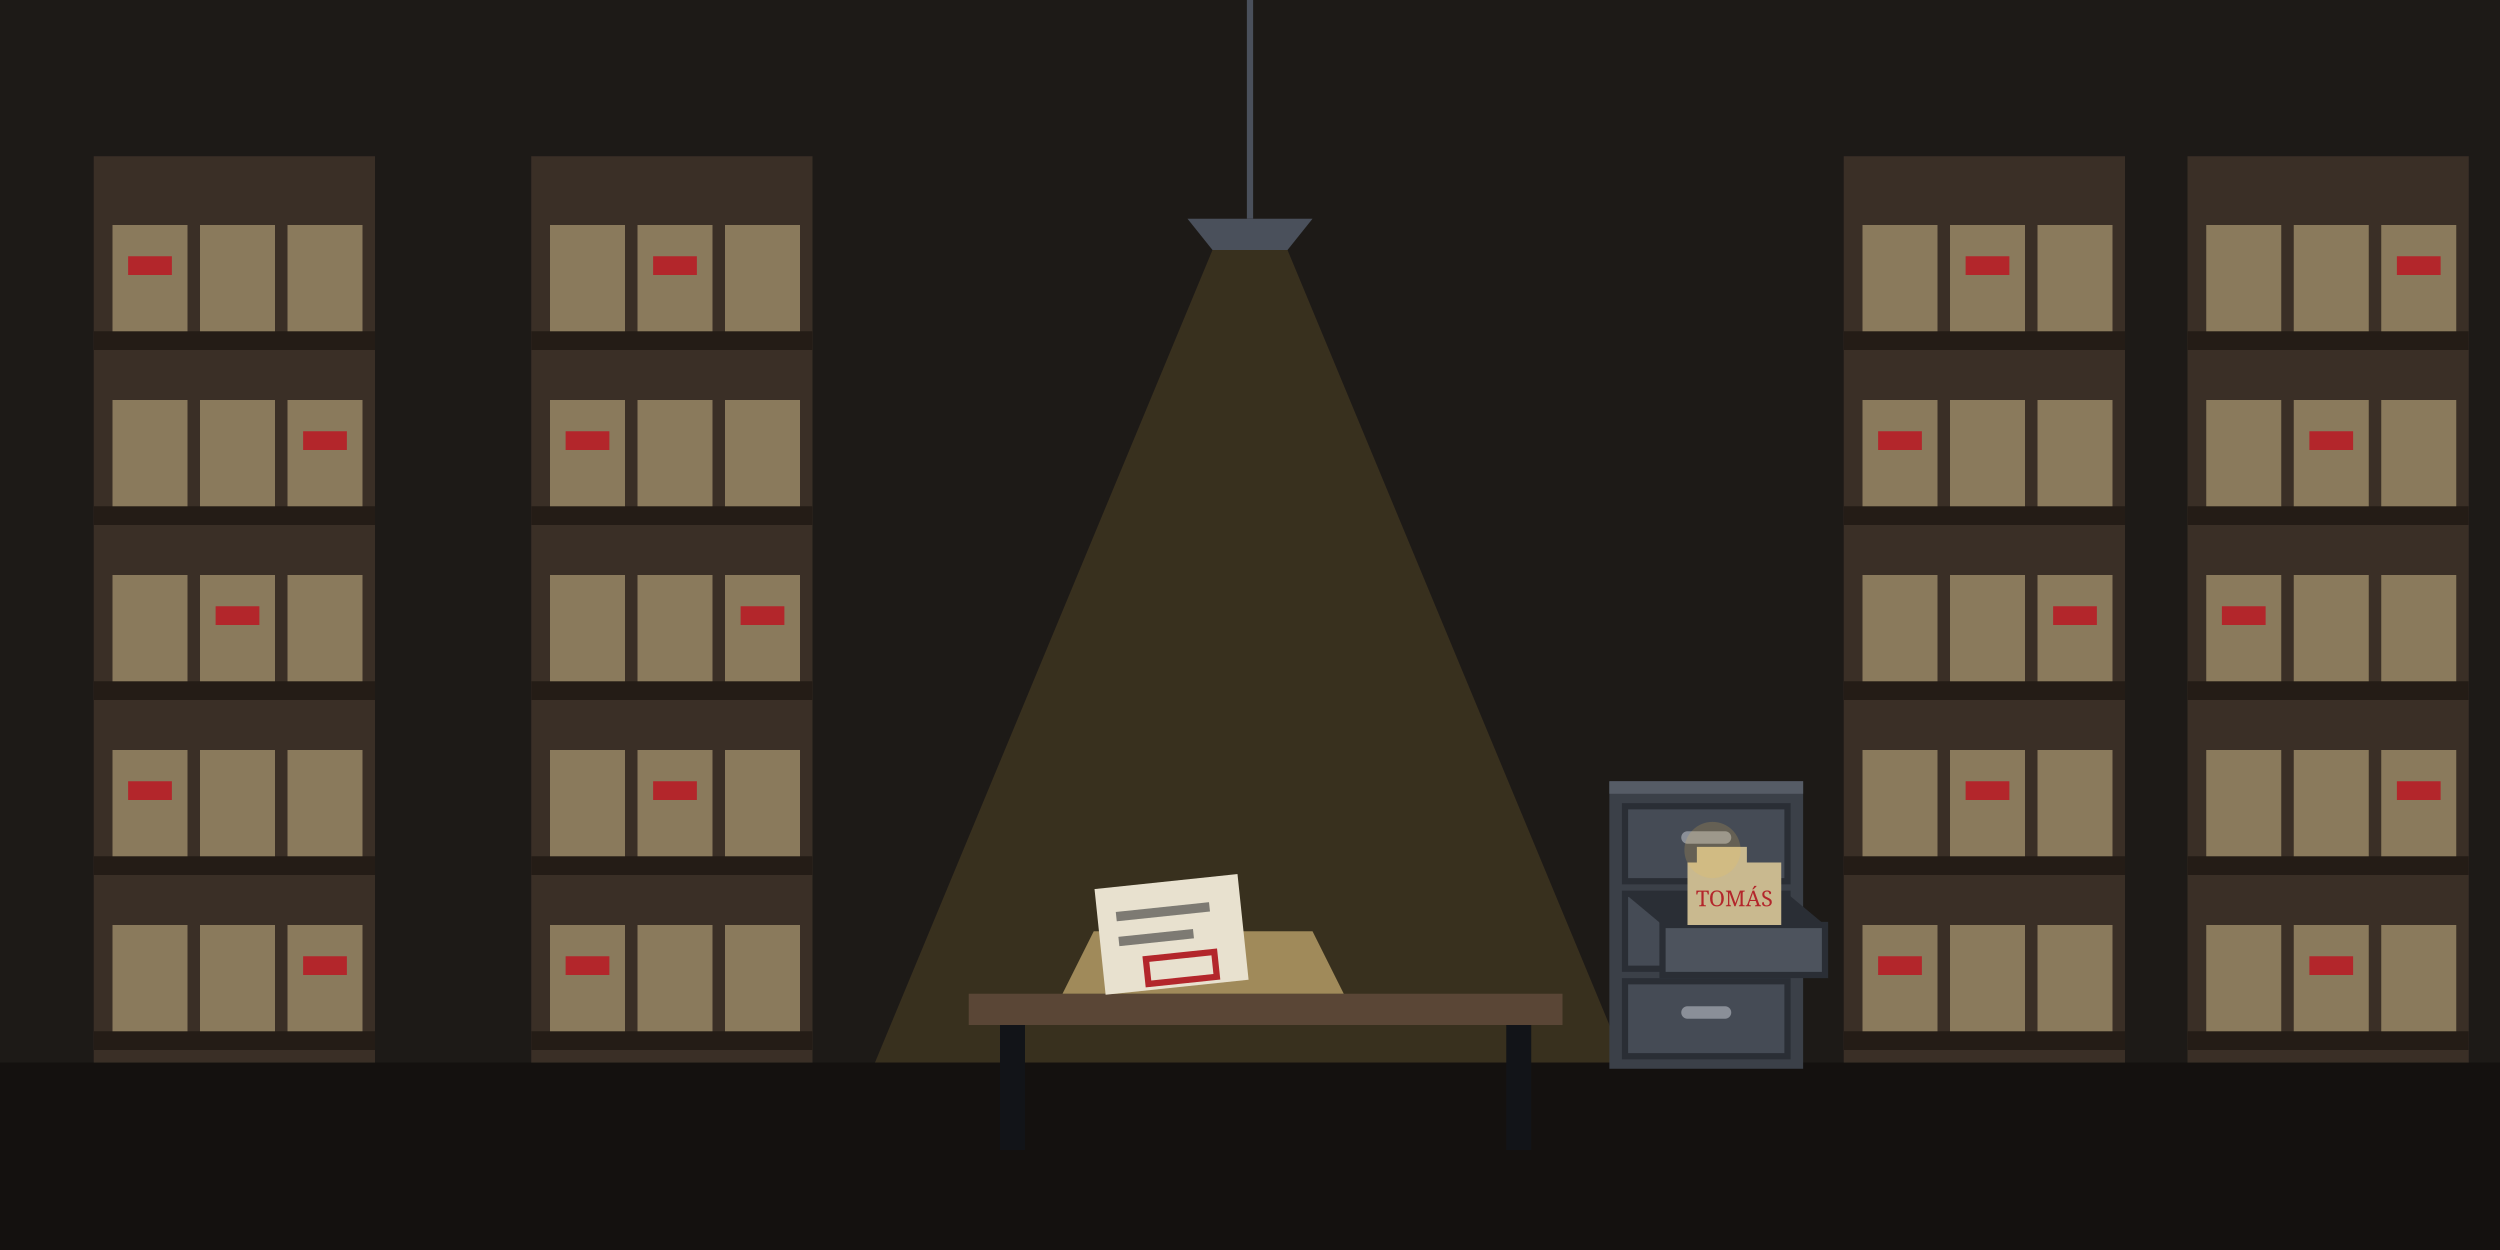
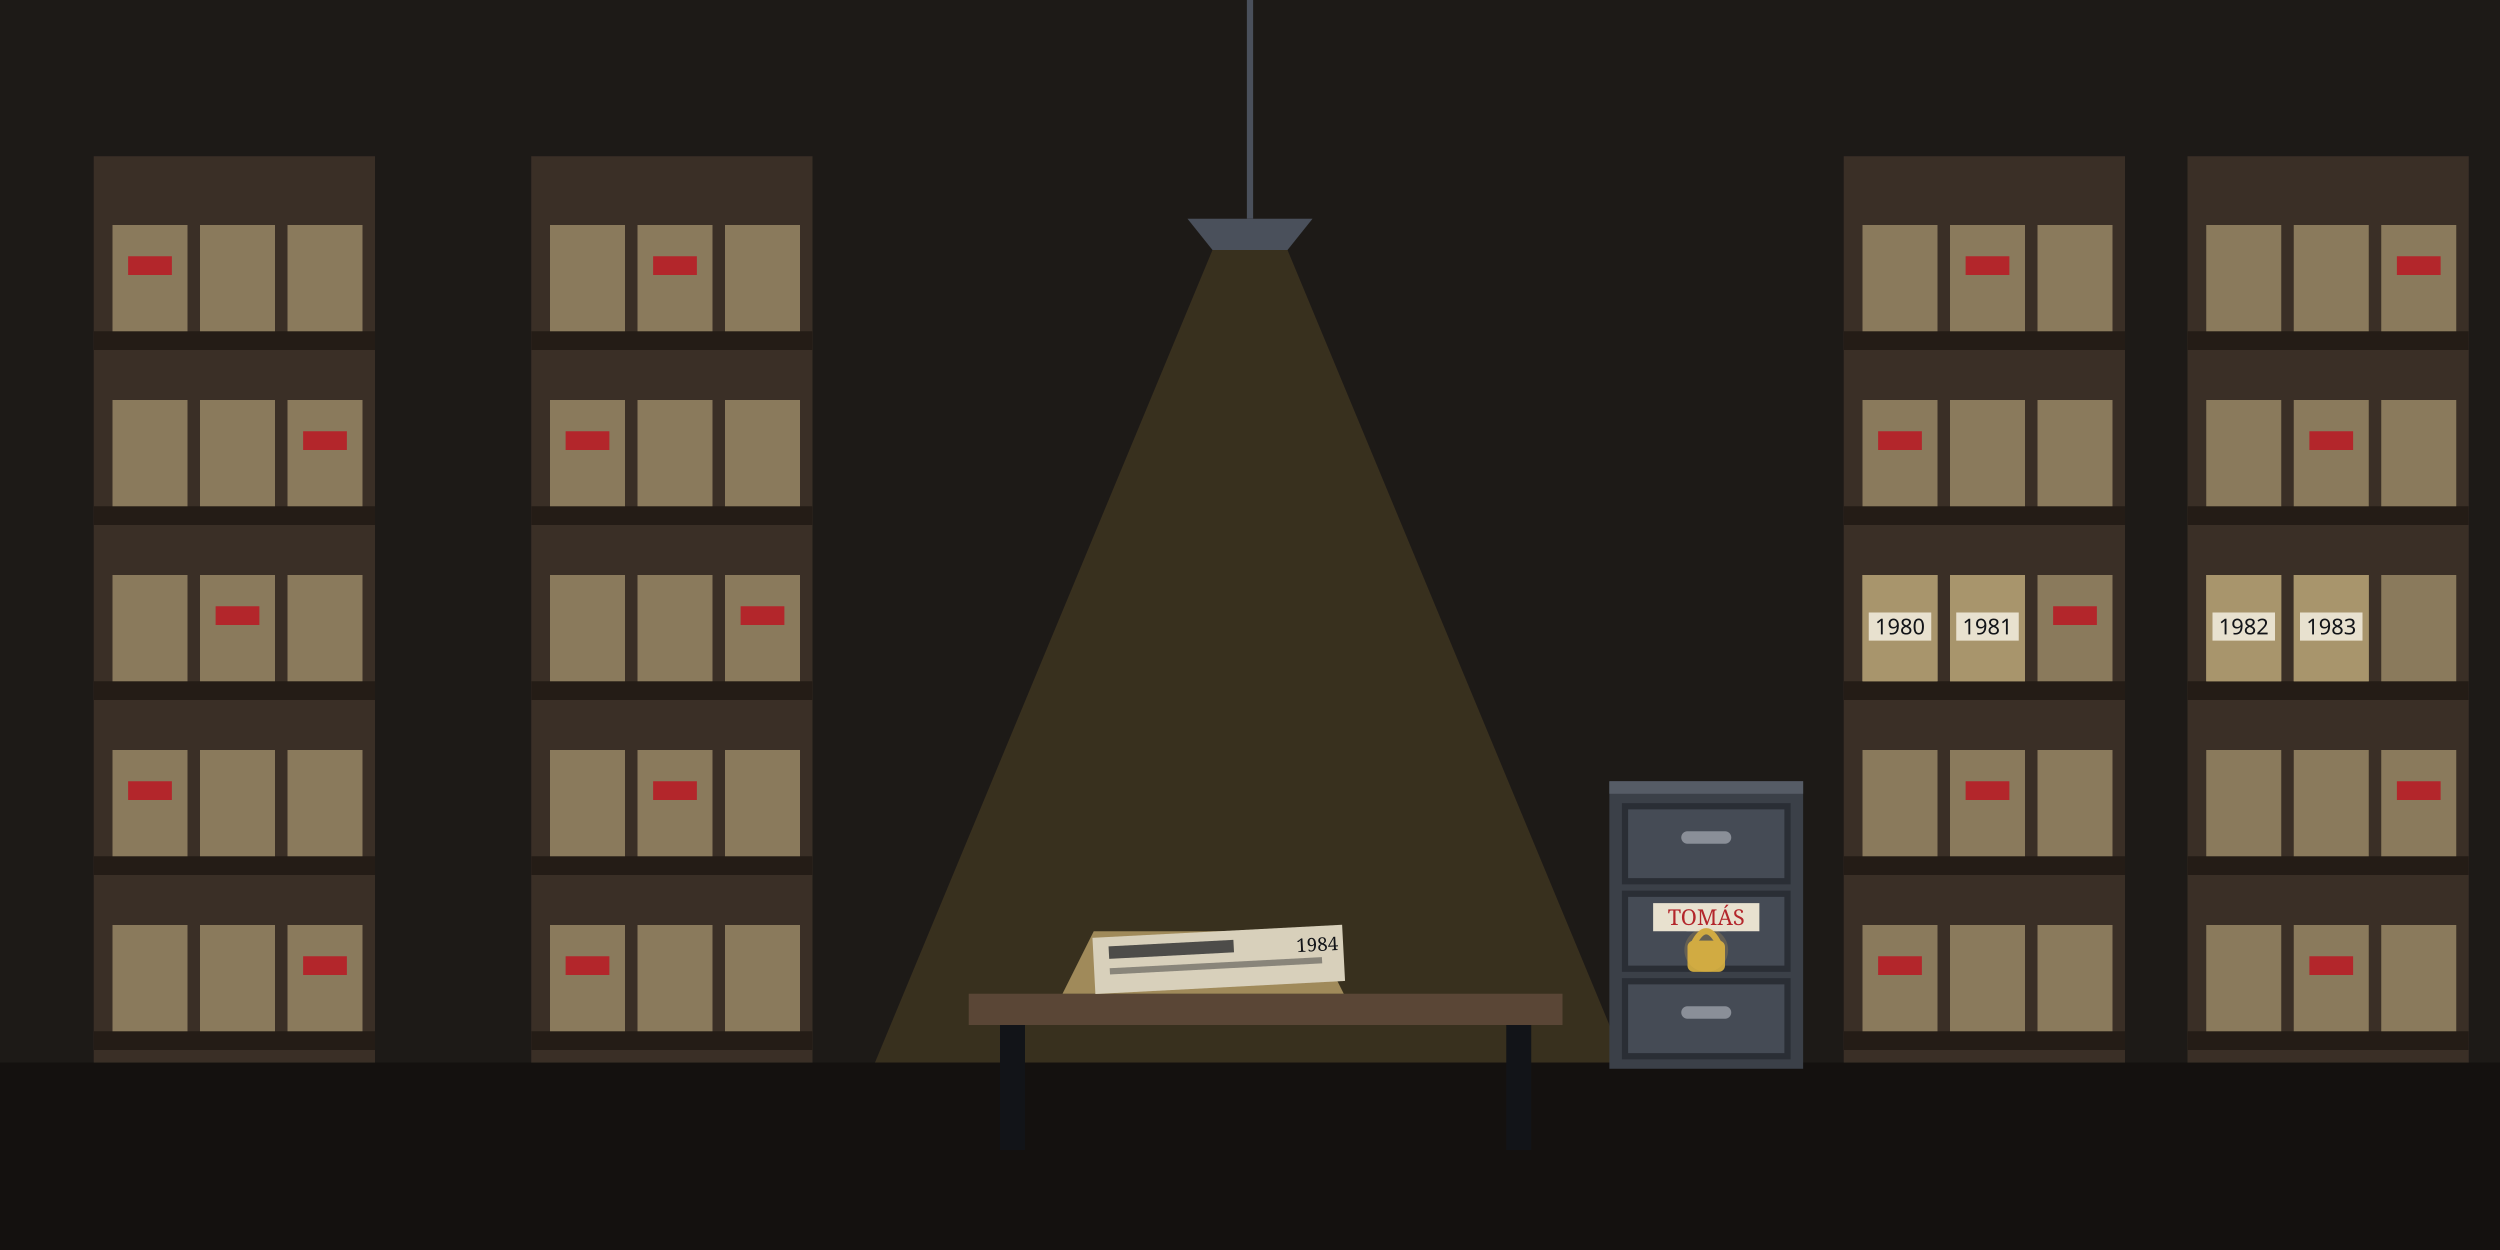
<svg xmlns="http://www.w3.org/2000/svg" viewBox="0 0 800 400" width="800" height="400">
  <defs />
  <rect width="800" height="400" fill="#1d1a17" />
  <rect y="340" width="800" height="60" fill="#14110f" />
  <rect x="30" y="50" width="90" height="290" fill="#3a2f26" />
  <rect x="30" y="106" width="90" height="6" fill="#241c16" />
  <rect x="36" y="72" width="24" height="34" fill="#8a7a5c" />
  <rect x="41" y="82" width="14" height="6" fill="#b3262b" />
  <rect x="64" y="72" width="24" height="34" fill="#8a7a5c" />
  <rect x="92" y="72" width="24" height="34" fill="#8a7a5c" />
  <rect x="30" y="162" width="90" height="6" fill="#241c16" />
  <rect x="36" y="128" width="24" height="34" fill="#8a7a5c" />
  <rect x="64" y="128" width="24" height="34" fill="#8a7a5c" />
  <rect x="92" y="128" width="24" height="34" fill="#8a7a5c" />
  <rect x="97" y="138" width="14" height="6" fill="#b3262b" />
  <rect x="30" y="218" width="90" height="6" fill="#241c16" />
  <rect x="36" y="184" width="24" height="34" fill="#8a7a5c" />
  <rect x="64" y="184" width="24" height="34" fill="#8a7a5c" />
  <rect x="69" y="194" width="14" height="6" fill="#b3262b" />
  <rect x="92" y="184" width="24" height="34" fill="#8a7a5c" />
  <rect x="30" y="274" width="90" height="6" fill="#241c16" />
  <rect x="36" y="240" width="24" height="34" fill="#8a7a5c" />
  <rect x="41" y="250" width="14" height="6" fill="#b3262b" />
  <rect x="64" y="240" width="24" height="34" fill="#8a7a5c" />
  <rect x="92" y="240" width="24" height="34" fill="#8a7a5c" />
  <rect x="30" y="330" width="90" height="6" fill="#241c16" />
  <rect x="36" y="296" width="24" height="34" fill="#8a7a5c" />
  <rect x="64" y="296" width="24" height="34" fill="#8a7a5c" />
  <rect x="92" y="296" width="24" height="34" fill="#8a7a5c" />
  <rect x="97" y="306" width="14" height="6" fill="#b3262b" />
  <rect x="170" y="50" width="90" height="290" fill="#3a2f26" />
  <rect x="170" y="106" width="90" height="6" fill="#241c16" />
  <rect x="176" y="72" width="24" height="34" fill="#8a7a5c" />
  <rect x="204" y="72" width="24" height="34" fill="#8a7a5c" />
  <rect x="209" y="82" width="14" height="6" fill="#b3262b" />
  <rect x="232" y="72" width="24" height="34" fill="#8a7a5c" />
  <rect x="170" y="162" width="90" height="6" fill="#241c16" />
  <rect x="176" y="128" width="24" height="34" fill="#8a7a5c" />
  <rect x="181" y="138" width="14" height="6" fill="#b3262b" />
  <rect x="204" y="128" width="24" height="34" fill="#8a7a5c" />
  <rect x="232" y="128" width="24" height="34" fill="#8a7a5c" />
  <rect x="170" y="218" width="90" height="6" fill="#241c16" />
  <rect x="176" y="184" width="24" height="34" fill="#8a7a5c" />
  <rect x="204" y="184" width="24" height="34" fill="#8a7a5c" />
  <rect x="232" y="184" width="24" height="34" fill="#8a7a5c" />
  <rect x="237" y="194" width="14" height="6" fill="#b3262b" />
  <rect x="170" y="274" width="90" height="6" fill="#241c16" />
  <rect x="176" y="240" width="24" height="34" fill="#8a7a5c" />
  <rect x="204" y="240" width="24" height="34" fill="#8a7a5c" />
  <rect x="209" y="250" width="14" height="6" fill="#b3262b" />
  <rect x="232" y="240" width="24" height="34" fill="#8a7a5c" />
  <rect x="170" y="330" width="90" height="6" fill="#241c16" />
  <rect x="176" y="296" width="24" height="34" fill="#8a7a5c" />
  <rect x="181" y="306" width="14" height="6" fill="#b3262b" />
  <rect x="204" y="296" width="24" height="34" fill="#8a7a5c" />
  <rect x="232" y="296" width="24" height="34" fill="#8a7a5c" />
  <rect x="590" y="50" width="90" height="290" fill="#3a2f26" />
  <rect x="590" y="106" width="90" height="6" fill="#241c16" />
  <rect x="596" y="72" width="24" height="34" fill="#8a7a5c" />
  <rect x="624" y="72" width="24" height="34" fill="#8a7a5c" />
  <rect x="629" y="82" width="14" height="6" fill="#b3262b" />
  <rect x="652" y="72" width="24" height="34" fill="#8a7a5c" />
  <rect x="590" y="162" width="90" height="6" fill="#241c16" />
  <rect x="596" y="128" width="24" height="34" fill="#8a7a5c" />
  <rect x="601" y="138" width="14" height="6" fill="#b3262b" />
  <rect x="624" y="128" width="24" height="34" fill="#8a7a5c" />
  <rect x="652" y="128" width="24" height="34" fill="#8a7a5c" />
  <rect x="590" y="218" width="90" height="6" fill="#241c16" />
  <rect x="596" y="184" width="24" height="34" fill="#8a7a5c" />
  <rect x="624" y="184" width="24" height="34" fill="#8a7a5c" />
  <rect x="652" y="184" width="24" height="34" fill="#8a7a5c" />
  <rect x="657" y="194" width="14" height="6" fill="#b3262b" />
  <rect x="590" y="274" width="90" height="6" fill="#241c16" />
  <rect x="596" y="240" width="24" height="34" fill="#8a7a5c" />
  <rect x="624" y="240" width="24" height="34" fill="#8a7a5c" />
  <rect x="629" y="250" width="14" height="6" fill="#b3262b" />
  <rect x="652" y="240" width="24" height="34" fill="#8a7a5c" />
  <rect x="590" y="330" width="90" height="6" fill="#241c16" />
  <rect x="596" y="296" width="24" height="34" fill="#8a7a5c" />
  <rect x="601" y="306" width="14" height="6" fill="#b3262b" />
  <rect x="624" y="296" width="24" height="34" fill="#8a7a5c" />
  <rect x="652" y="296" width="24" height="34" fill="#8a7a5c" />
  <rect x="700" y="50" width="90" height="290" fill="#3a2f26" />
  <rect x="700" y="106" width="90" height="6" fill="#241c16" />
  <rect x="706" y="72" width="24" height="34" fill="#8a7a5c" />
  <rect x="734" y="72" width="24" height="34" fill="#8a7a5c" />
  <rect x="762" y="72" width="24" height="34" fill="#8a7a5c" />
  <rect x="767" y="82" width="14" height="6" fill="#b3262b" />
  <rect x="700" y="162" width="90" height="6" fill="#241c16" />
  <rect x="706" y="128" width="24" height="34" fill="#8a7a5c" />
  <rect x="734" y="128" width="24" height="34" fill="#8a7a5c" />
  <rect x="739" y="138" width="14" height="6" fill="#b3262b" />
  <rect x="762" y="128" width="24" height="34" fill="#8a7a5c" />
  <rect x="700" y="218" width="90" height="6" fill="#241c16" />
  <rect x="706" y="184" width="24" height="34" fill="#8a7a5c" />
  <rect x="711" y="194" width="14" height="6" fill="#b3262b" />
  <rect x="734" y="184" width="24" height="34" fill="#8a7a5c" />
  <rect x="762" y="184" width="24" height="34" fill="#8a7a5c" />
  <rect x="700" y="274" width="90" height="6" fill="#241c16" />
  <rect x="706" y="240" width="24" height="34" fill="#8a7a5c" />
  <rect x="734" y="240" width="24" height="34" fill="#8a7a5c" />
  <rect x="762" y="240" width="24" height="34" fill="#8a7a5c" />
  <rect x="767" y="250" width="14" height="6" fill="#b3262b" />
  <rect x="700" y="330" width="90" height="6" fill="#241c16" />
  <rect x="706" y="296" width="24" height="34" fill="#8a7a5c" />
  <rect x="734" y="296" width="24" height="34" fill="#8a7a5c" />
  <rect x="739" y="306" width="14" height="6" fill="#b3262b" />
  <rect x="762" y="296" width="24" height="34" fill="#8a7a5c" />
+   <rect x="596" y="184" width="24" height="34" fill="#a8956c" />
+   <rect x="598" y="196" width="20" height="9" fill="#e8e1cf" />
+   <text x="608" y="203" font-family="sans-serif" font-size="7" fill="#121418" text-anchor="middle">1980</text>
+   <rect x="624" y="184" width="24" height="34" fill="#a8956c" />
+   <rect x="626" y="196" width="20" height="9" fill="#e8e1cf" />
+   <text x="636" y="203" font-family="sans-serif" font-size="7" fill="#121418" text-anchor="middle">1981</text>
+   <rect x="706" y="184" width="24" height="34" fill="#a8956c" />
+   <rect x="708" y="196" width="20" height="9" fill="#e8e1cf" />
+   <text x="718" y="203" font-family="sans-serif" font-size="7" fill="#121418" text-anchor="middle">1982</text>
+   <rect x="734" y="184" width="24" height="34" fill="#a8956c" />
+   <rect x="736" y="196" width="20" height="9" fill="#e8e1cf" />
+   <text x="746" y="203" font-family="sans-serif" font-size="7" fill="#121418" text-anchor="middle">1983</text>
  <path d="M 400 0 L 400 70" stroke="#4a505b" stroke-width="2" />
  <path d="M 380 70 L 420 70 L 412 80 L 388 80 Z" fill="#4a505b" />
  <path d="M 388 80 L 412 80 L 520 340 L 280 340 Z" fill="#f2c14e" opacity="0.13" />
  <rect x="310" y="318" width="190" height="10" fill="#5a4636" />
  <rect x="320" y="328" width="8" height="40" fill="#121418" />
  <rect x="482" y="328" width="8" height="40" fill="#121418" />
  <path d="M 340 318 L 350 298 L 420 298 L 430 318 Z" fill="#a08a5a" />
-   <rect x="352" y="282" width="46" height="34" fill="#e8e1cf" transform="rotate(-6 375 300)" />
-   <rect x="358" y="290" width="30" height="3" fill="#121418" opacity="0.5" transform="rotate(-6 375 300)" />
-   <rect x="358" y="298" width="24" height="3" fill="#121418" opacity="0.5" transform="rotate(-6 375 300)" />
-   <rect x="366" y="306" width="22" height="8" fill="none" stroke="#b3262b" stroke-width="2" transform="rotate(-6 375 300)" />
+   <rect x="350" y="298" width="80" height="18" fill="#d8d0bb" transform="rotate(-3 390 307)" />
+   <rect x="355" y="301" width="40" height="4" fill="#121418" opacity="0.7" transform="rotate(-3 390 307)" />
+   <rect x="355" y="308" width="68" height="2" fill="#121418" opacity="0.4" transform="rotate(-3 390 307)" />
+   <text x="415" y="306" font-family="Georgia, serif" font-size="6" fill="#121418" transform="rotate(-3 390 307)">1984</text>
  <rect x="515" y="250" width="62" height="92" fill="#3b4048" />
  <rect x="515" y="250" width="62" height="4" fill="#565c66" />
  <rect x="520" y="258" width="52" height="24" fill="#454b55" stroke="#2a2e35" stroke-width="2" />
  <rect x="538" y="266" width="16" height="4" rx="2" fill="#8a8f98" />
  <rect x="520" y="286" width="52" height="24" fill="#454b55" stroke="#2a2e35" stroke-width="2" />
  <rect x="538" y="294" width="16" height="4" rx="2" fill="#8a8f98" />
  <rect x="520" y="314" width="52" height="24" fill="#454b55" stroke="#2a2e35" stroke-width="2" />
  <rect x="538" y="322" width="16" height="4" rx="2" fill="#8a8f98" />
-   <path d="M 520 286 L 572 286 L 584 296 L 532 296 Z" fill="#2a2e35" />
-   <rect x="532" y="296" width="52" height="16" fill="#4d535d" stroke="#2a2e35" stroke-width="2" />
-   <rect x="540" y="276" width="30" height="20" fill="#c9b98f" />
-   <rect x="543" y="271" width="16" height="7" fill="#c9b98f" />
-   <text x="555" y="290" font-family="Georgia, serif" font-size="7" fill="#b3262b" text-anchor="middle">TOMÁS</text>
-   <circle cx="548" cy="272" r="9" fill="#f2c14e" opacity="0.18" />
+   <rect x="529" y="289" width="34" height="9" fill="#e8e1cf" />
+   <text x="546" y="296" font-family="Georgia, serif" font-size="7" fill="#b3262b" text-anchor="middle">TOMÁS</text>
+   <path d="M 542 302 Q 546 294 550 302" fill="none" stroke="#c9a640" stroke-width="2" />
+   <rect x="540" y="301" width="12" height="10" rx="2" fill="#c9a640" />
+   <circle cx="546" cy="304" r="7" fill="#f2c14e" opacity="0.18" />
</svg>
